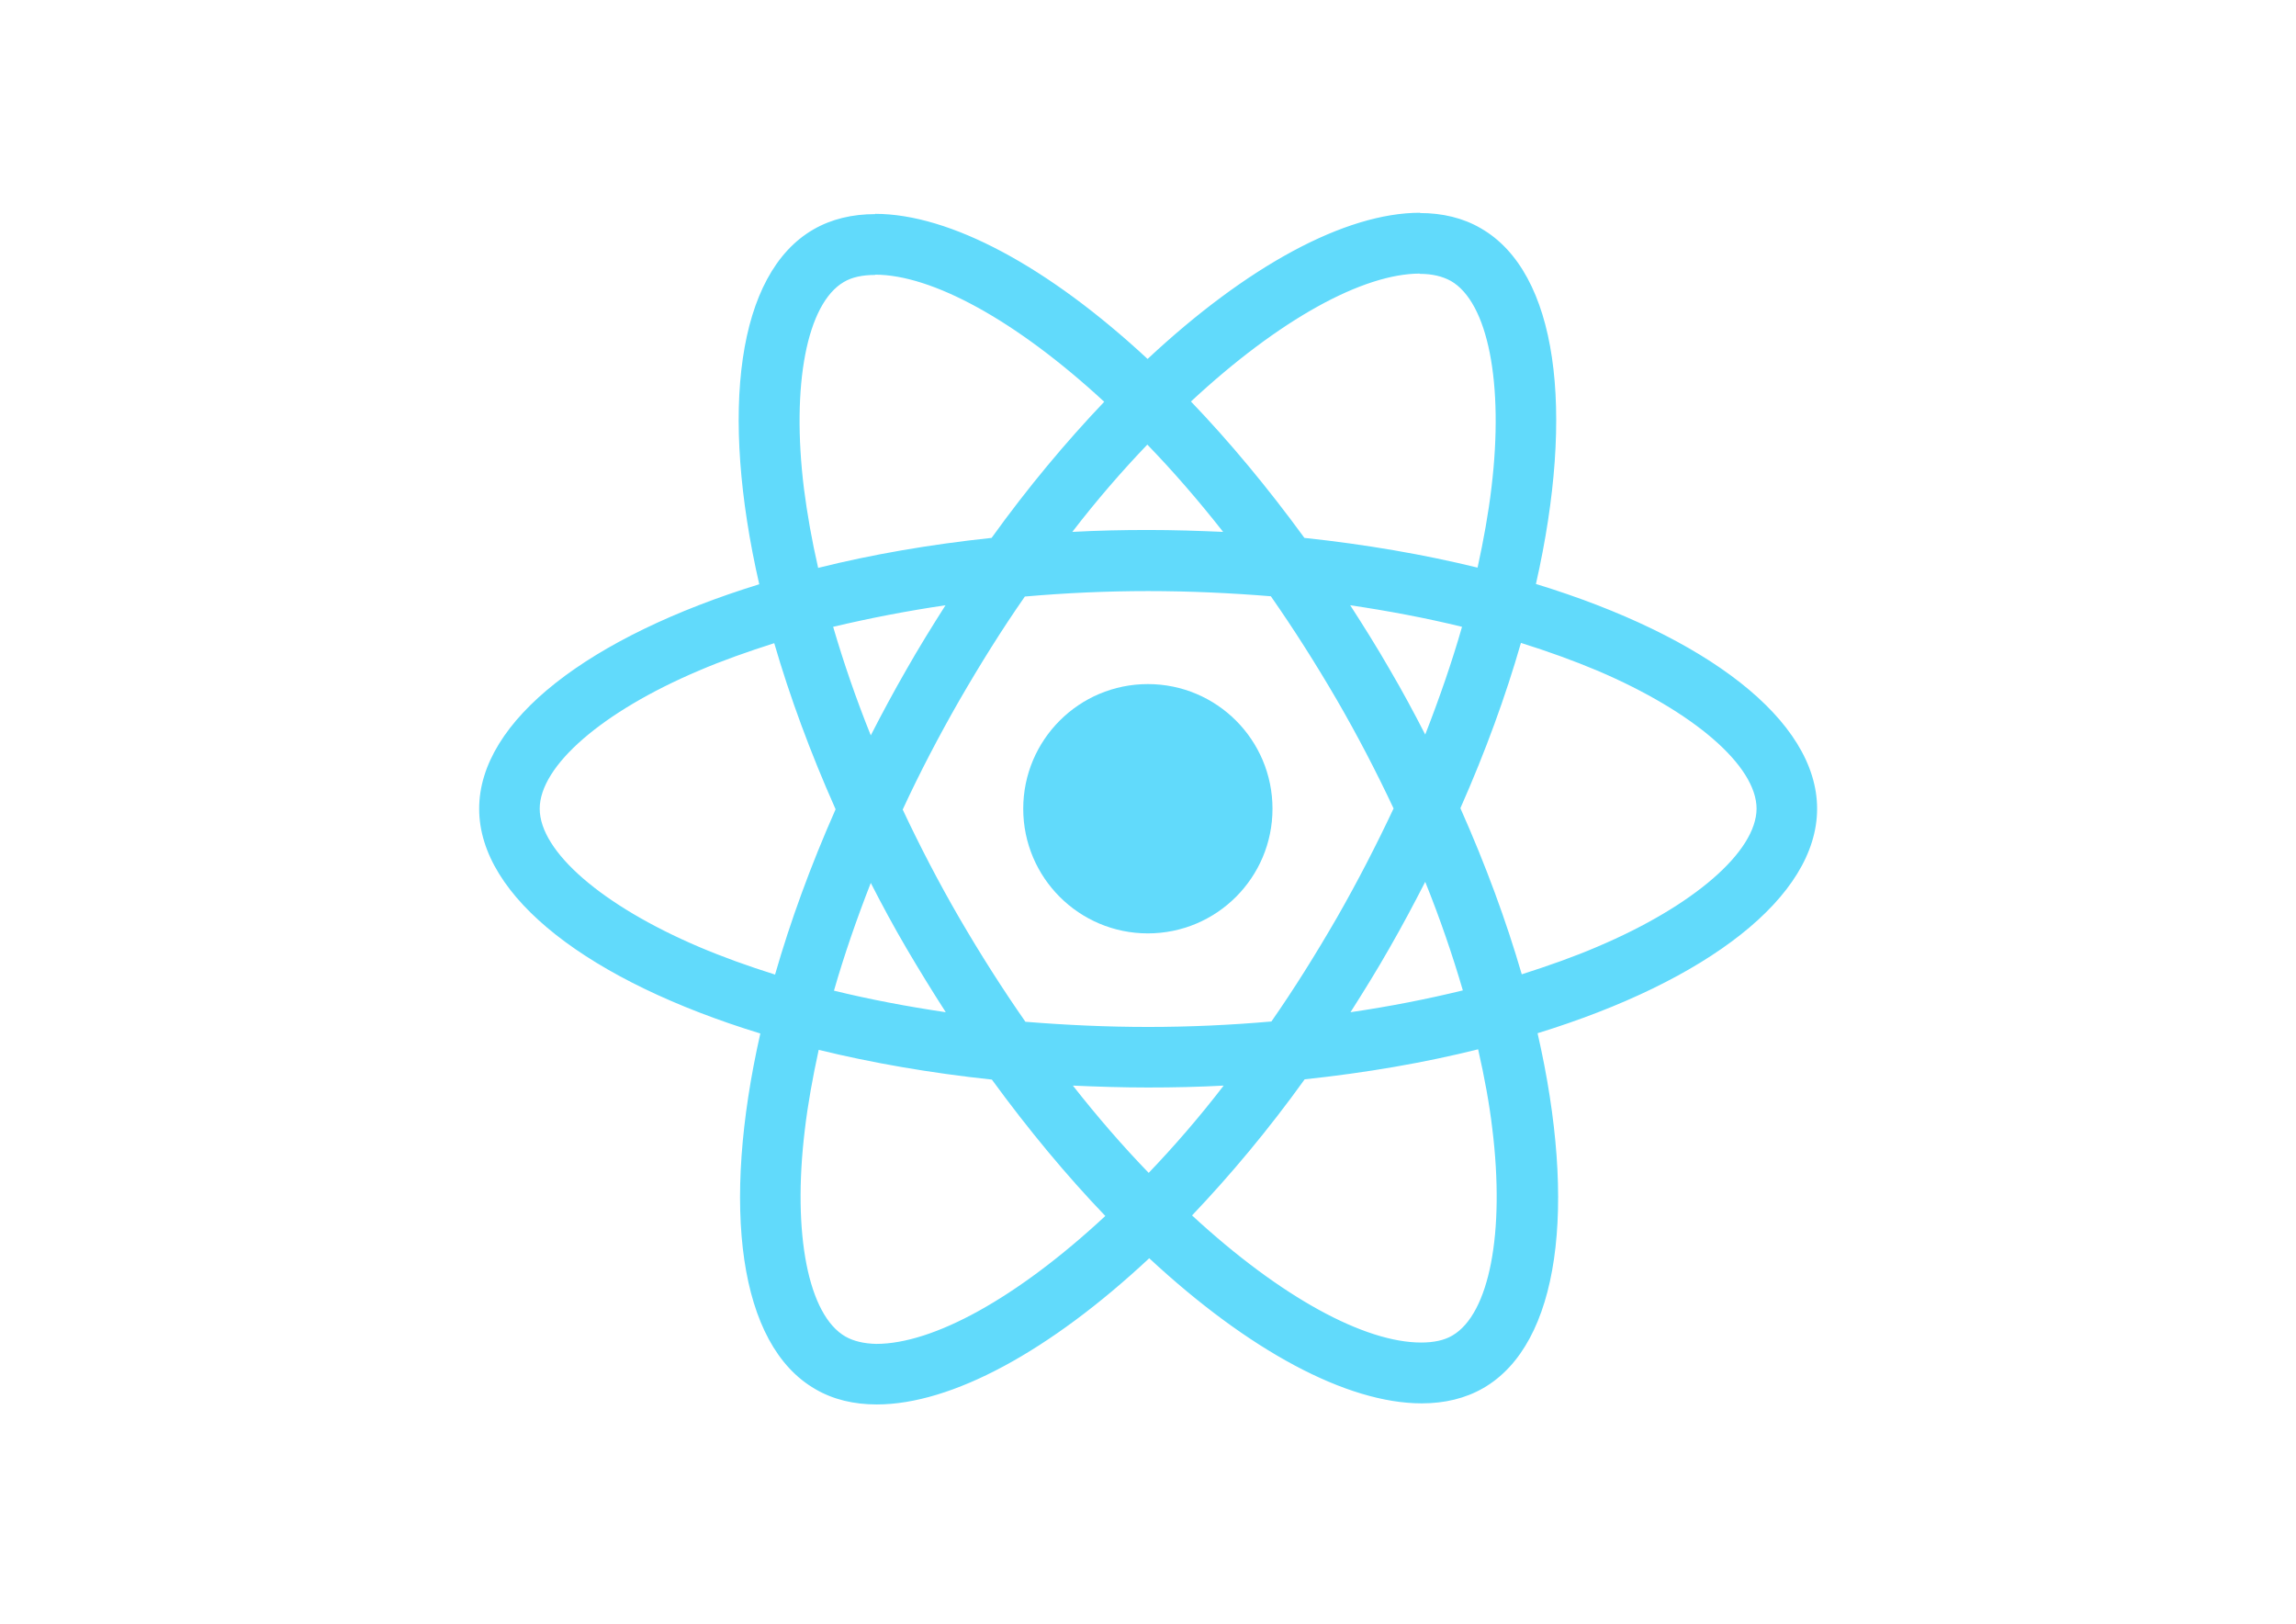
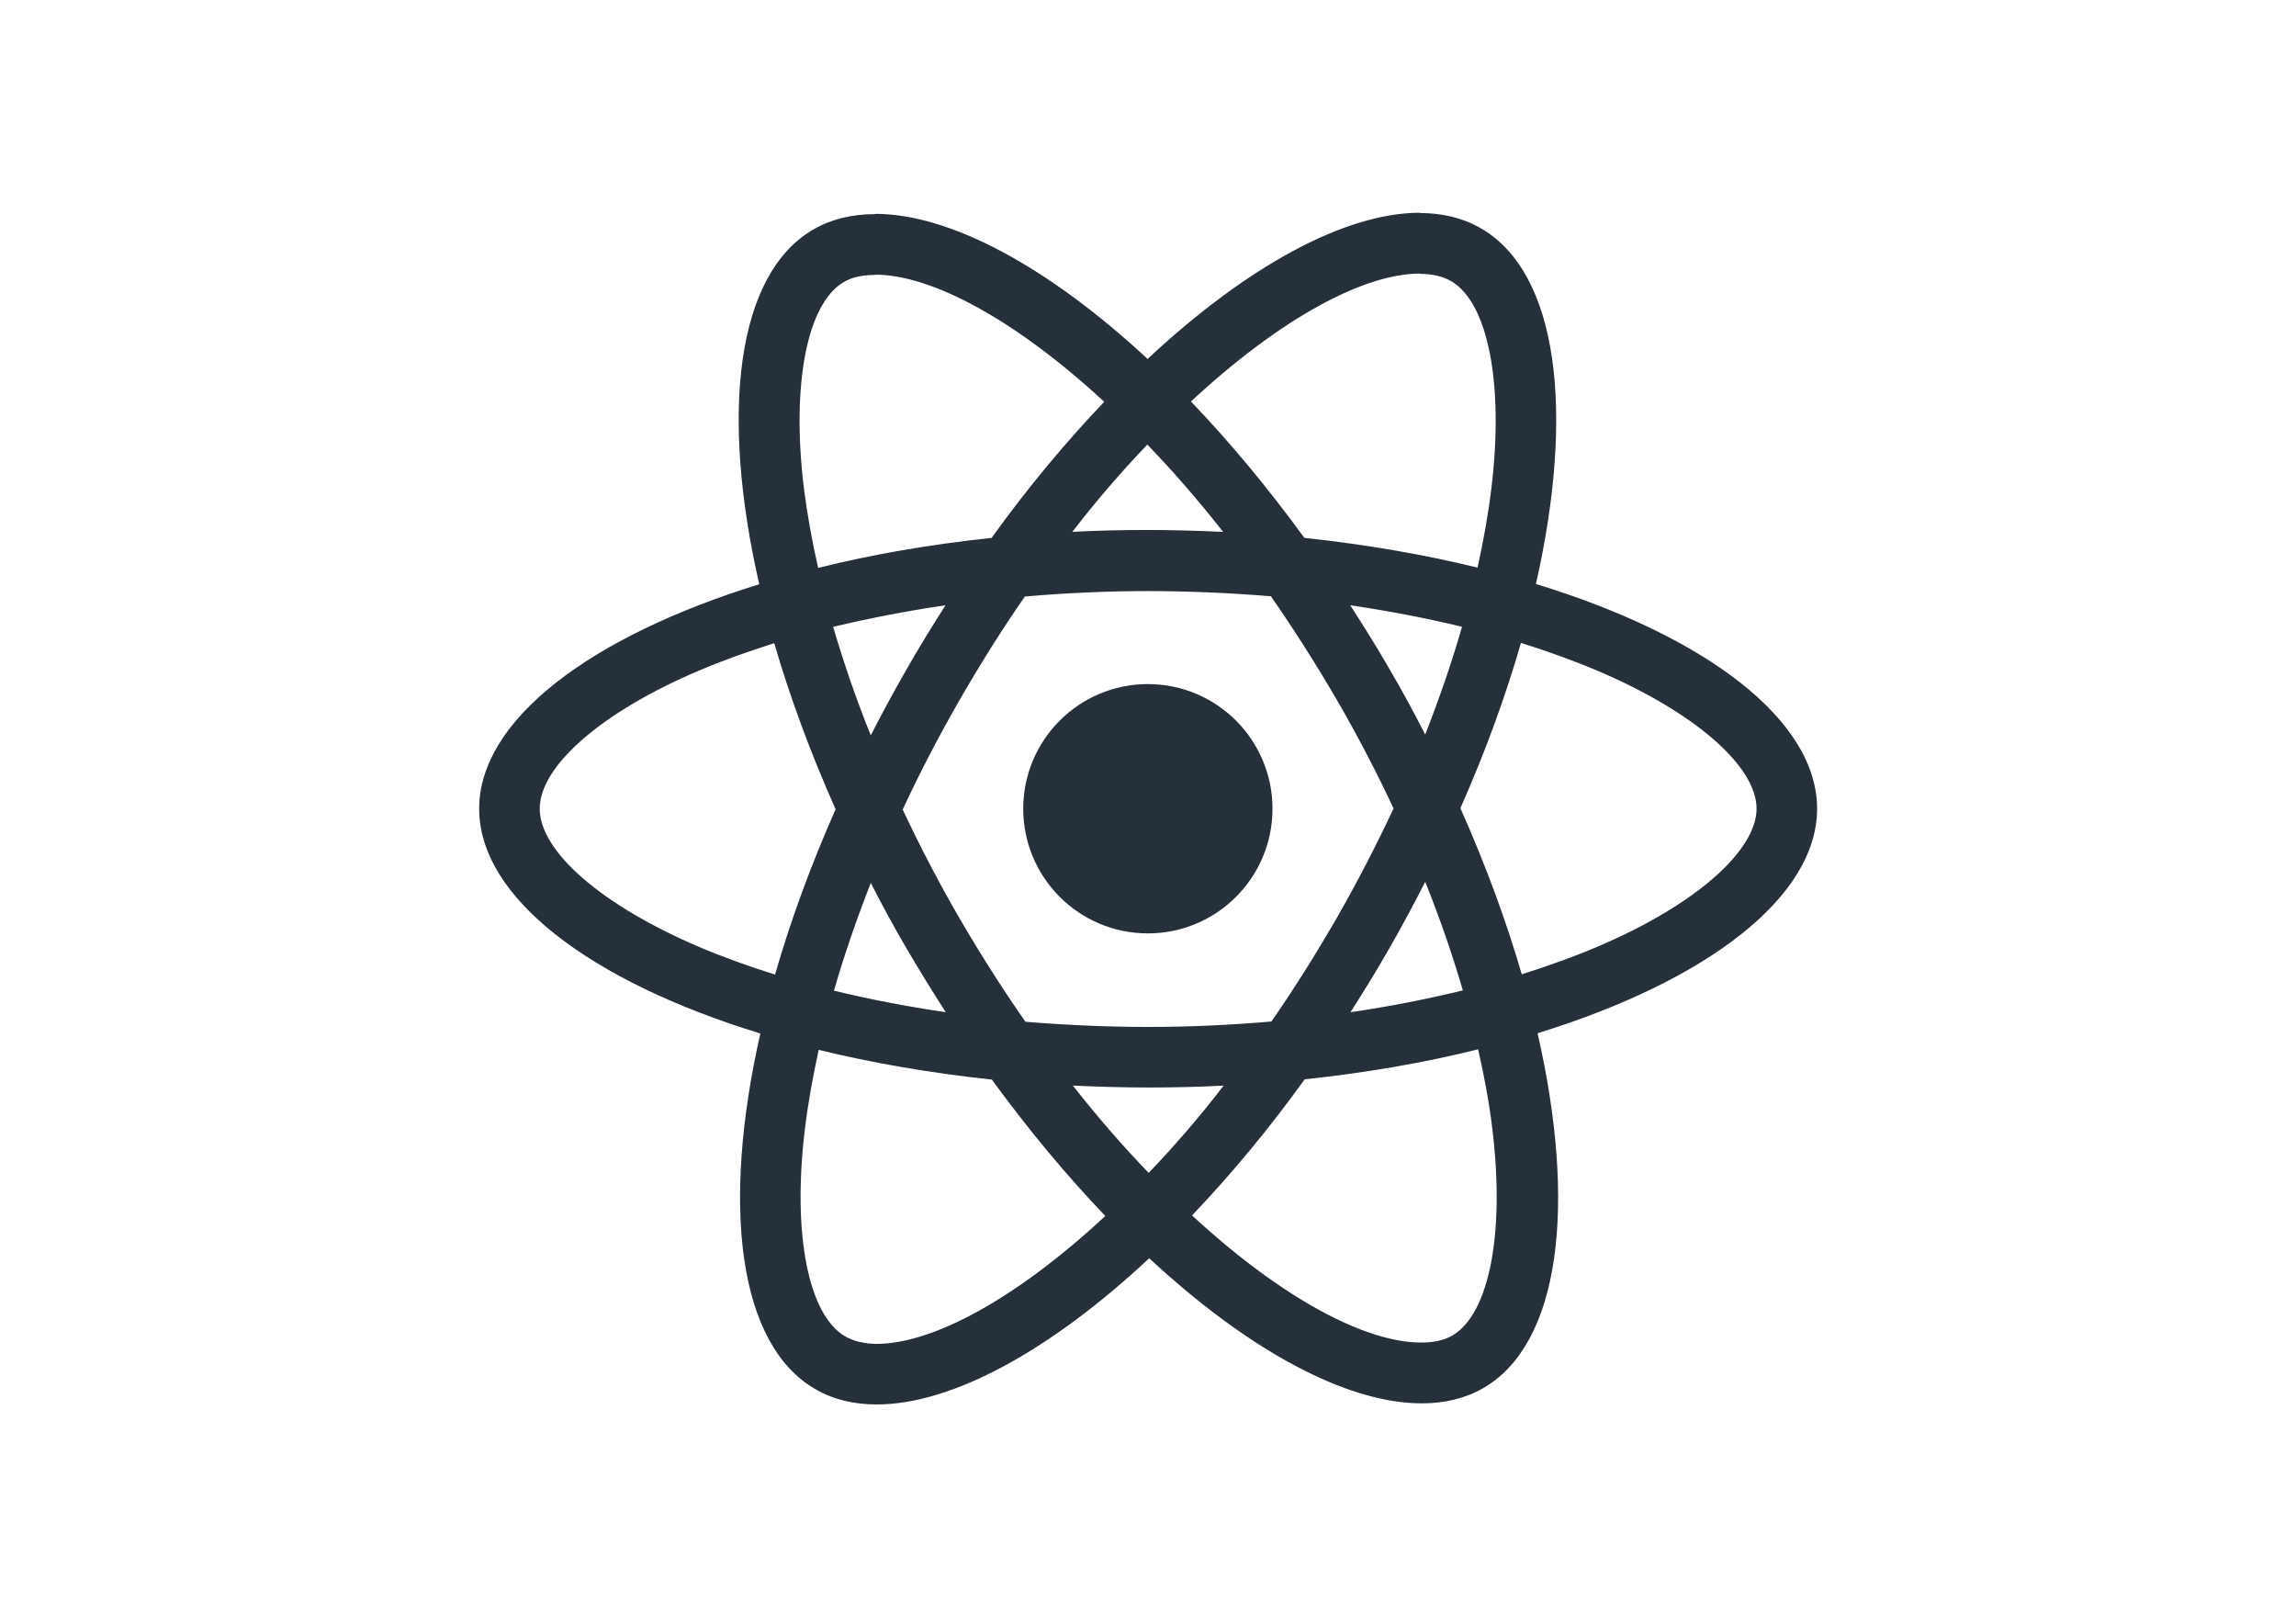
<svg xmlns="http://www.w3.org/2000/svg" viewBox="0 0 841.9 595.3">
-   <g fill="#61DAFB">
+   <g fill="rgb(38, 48, 58)">
    <path d="M666.3 296.5c0-32.5-40.7-63.3-103.1-82.4 14.4-63.6 8-114.2-20.2-130.4-6.5-3.8-14.1-5.6-22.4-5.6v22.3c4.6 0 8.3.9 11.4 2.6 13.6 7.8 19.5 37.5 14.9 75.7-1.1 9.4-2.9 19.3-5.1 29.4-19.6-4.8-41-8.5-63.5-10.9-13.5-18.5-27.5-35.3-41.6-50 32.6-30.3 63.2-46.9 84-46.9V78c-27.5 0-63.5 19.6-99.9 53.6-36.4-33.8-72.4-53.2-99.9-53.2v22.3c20.7 0 51.4 16.5 84 46.6-14 14.7-28 31.4-41.3 49.9-22.6 2.4-44 6.1-63.6 11-2.3-10-4-19.7-5.2-29-4.7-38.2 1.1-67.9 14.6-75.8 3-1.8 6.9-2.6 11.5-2.6V78.5c-8.4 0-16 1.8-22.6 5.6-28.1 16.2-34.4 66.7-19.9 130.1-62.2 19.2-102.7 49.9-102.7 82.3 0 32.5 40.7 63.3 103.1 82.4-14.4 63.6-8 114.2 20.2 130.4 6.5 3.8 14.1 5.6 22.5 5.6 27.5 0 63.5-19.6 99.9-53.6 36.4 33.8 72.4 53.2 99.9 53.2 8.4 0 16-1.8 22.6-5.6 28.1-16.2 34.4-66.7 19.9-130.1 62-19.1 102.5-49.9 102.5-82.3zm-130.2-66.7c-3.7 12.9-8.3 26.2-13.5 39.5-4.1-8-8.4-16-13.1-24-4.6-8-9.5-15.8-14.4-23.4 14.2 2.1 27.9 4.7 41 7.9zm-45.8 106.5c-7.8 13.5-15.8 26.3-24.1 38.2-14.9 1.3-30 2-45.2 2-15.1 0-30.2-.7-45-1.9-8.3-11.9-16.4-24.6-24.2-38-7.6-13.1-14.5-26.4-20.8-39.8 6.2-13.4 13.2-26.8 20.7-39.9 7.8-13.5 15.8-26.3 24.1-38.2 14.9-1.3 30-2 45.2-2 15.1 0 30.2.7 45 1.9 8.3 11.9 16.4 24.6 24.2 38 7.6 13.1 14.5 26.4 20.8 39.8-6.3 13.4-13.2 26.8-20.7 39.9zm32.3-13c5.4 13.4 10 26.8 13.8 39.8-13.1 3.2-26.9 5.9-41.2 8 4.9-7.7 9.8-15.6 14.4-23.7 4.6-8 8.9-16.1 13-24.1zM421.2 430c-9.3-9.6-18.6-20.3-27.8-32 9 .4 18.2.7 27.5.7 9.4 0 18.7-.2 27.8-.7-9 11.7-18.3 22.4-27.5 32zm-74.4-58.9c-14.2-2.1-27.9-4.7-41-7.9 3.7-12.9 8.3-26.2 13.5-39.5 4.1 8 8.4 16 13.1 24 4.7 8 9.5 15.8 14.4 23.4zM420.7 163c9.3 9.6 18.6 20.3 27.8 32-9-.4-18.2-.7-27.5-.7-9.4 0-18.7.2-27.8.7 9-11.7 18.3-22.4 27.5-32zm-74 58.9c-4.9 7.7-9.8 15.6-14.4 23.7-4.6 8-8.9 16-13 24-5.4-13.4-10-26.8-13.8-39.8 13.1-3.1 26.9-5.8 41.2-7.9zm-90.5 125.2c-35.4-15.1-58.3-34.9-58.3-50.6 0-15.7 22.9-35.6 58.3-50.6 8.6-3.7 18-7 27.7-10.1 5.7 19.6 13.2 40 22.5 60.9-9.2 20.8-16.6 41.1-22.2 60.6-9.9-3.1-19.3-6.5-28-10.2zM310 490c-13.6-7.8-19.5-37.5-14.9-75.7 1.1-9.4 2.9-19.3 5.1-29.4 19.6 4.8 41 8.5 63.5 10.9 13.5 18.5 27.5 35.3 41.6 50-32.6 30.3-63.2 46.9-84 46.9-4.5-.1-8.3-1-11.3-2.7zm237.2-76.2c4.7 38.2-1.1 67.9-14.6 75.8-3 1.8-6.9 2.6-11.5 2.6-20.7 0-51.4-16.5-84-46.6 14-14.7 28-31.4 41.3-49.9 22.6-2.4 44-6.1 63.6-11 2.3 10.1 4.1 19.8 5.2 29.1zm38.5-66.7c-8.6 3.7-18 7-27.7 10.1-5.7-19.6-13.2-40-22.5-60.9 9.2-20.8 16.6-41.1 22.2-60.6 9.9 3.1 19.3 6.5 28.1 10.2 35.4 15.1 58.3 34.9 58.3 50.6-.1 15.7-23 35.6-58.4 50.6zM320.8 78.4z" />
    <circle cx="420.9" cy="296.5" r="45.7" />
    <path d="M520.5 78.1z" />
  </g>
</svg>
